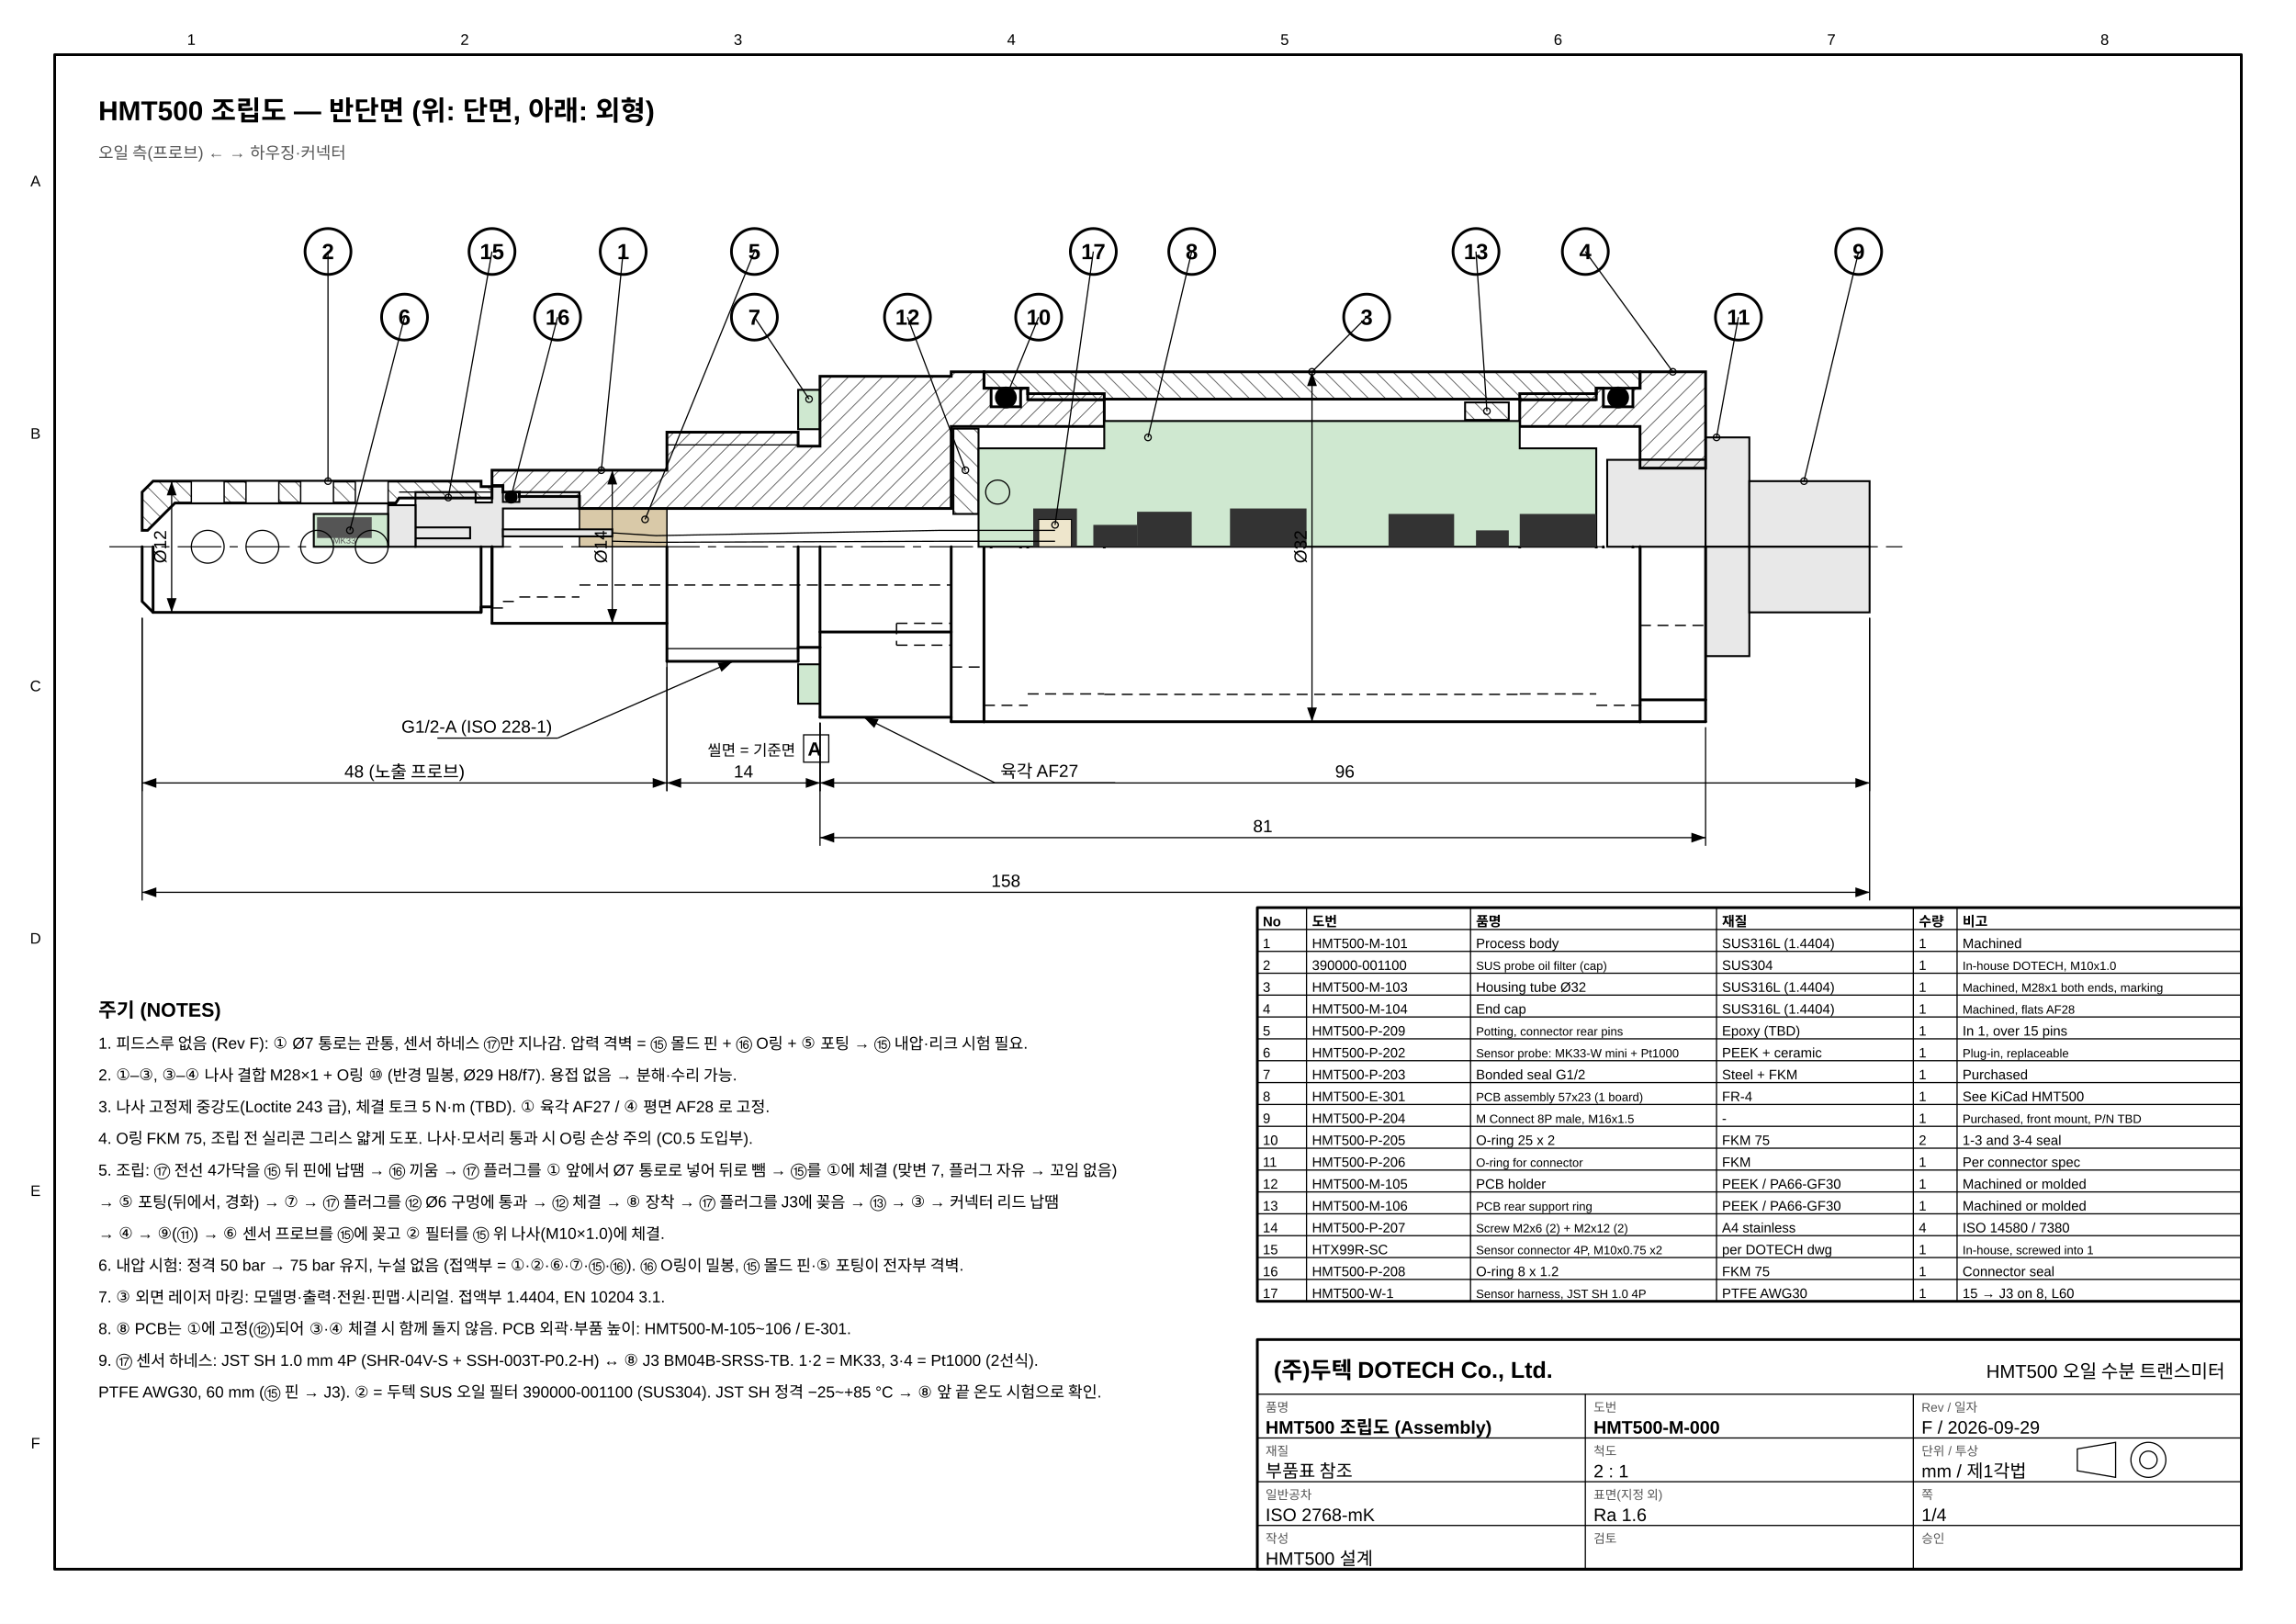
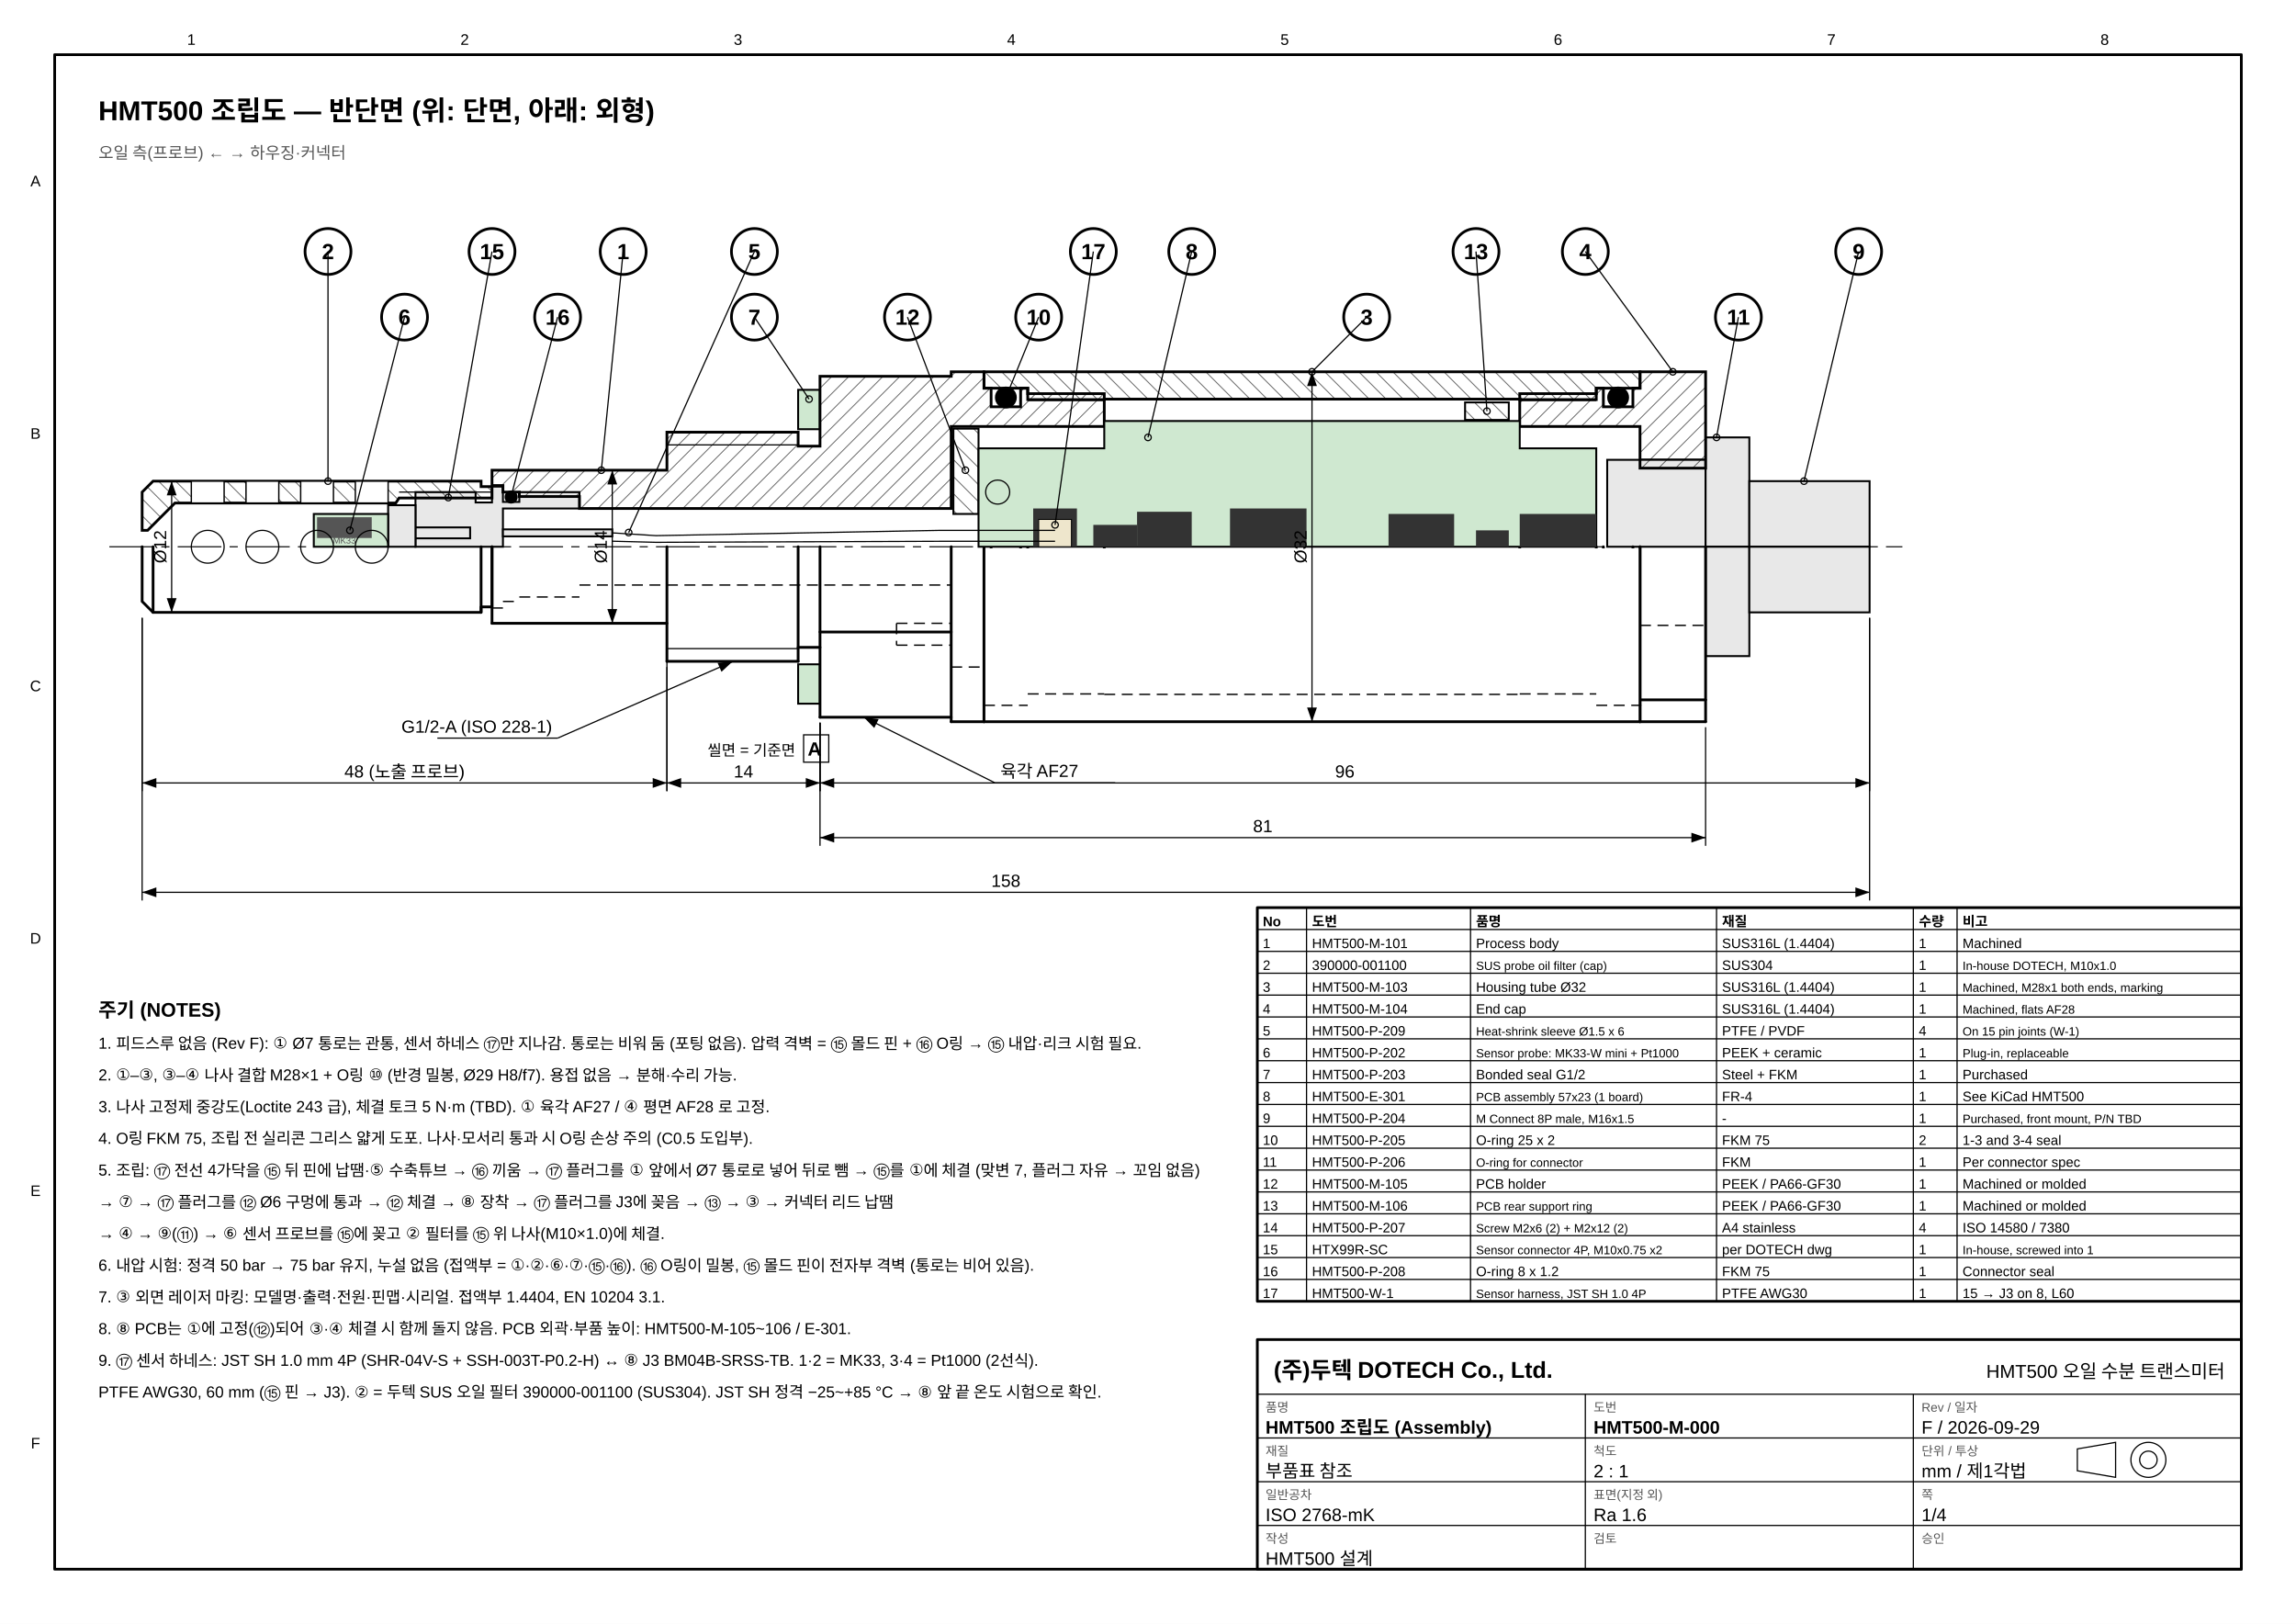
<svg xmlns="http://www.w3.org/2000/svg" width="420.0mm" height="297.0mm" viewBox="0 0 420.0 297.0">
  <rect width="420.0" height="297.0" fill="#fff" />
  <style>
 .thick{stroke:#000;stroke-width:0.5;fill:none;stroke-linecap:round;stroke-linejoin:round}
 .thin{stroke:#000;stroke-width:0.22;fill:none}
 .center{stroke:#000;stroke-width:0.2;stroke-dasharray:8 1.5 1.5 1.5;fill:none}
 .hidden{stroke:#000;stroke-width:0.25;stroke-dasharray:2 1.2;fill:none}
 .hatchfill{stroke:#000;stroke-width:0.5;fill:url(#hatch)}
 .hatchfill2{stroke:#000;stroke-width:0.5;fill:url(#hatch2)}
 .part2{stroke:#000;stroke-width:0.35;fill:url(#hatch2)}
 .buy{stroke:#000;stroke-width:0.35;fill:#e8e8e8}
 .green{stroke:#000;stroke-width:0.35;fill:#cfe8d0}
 .arrow{fill:#000;stroke:none}
 .t{font-family:'Noto Sans KR','NanumGothic','Malgun Gothic',Arial,sans-serif;fill:#000}
 .muted{fill:#555}
</style>
  <defs>
    <pattern id="hatch" width="2.2" height="2.2" patternUnits="userSpaceOnUse" patternTransform="rotate(45)">
      <line x1="0" y1="0" x2="0" y2="2.2" stroke="#000" stroke-width="0.18" />
    </pattern>
    <pattern id="hatch2" width="2.2" height="2.2" patternUnits="userSpaceOnUse" patternTransform="rotate(-45)">
      <line x1="0" y1="0" x2="0" y2="2.2" stroke="#000" stroke-width="0.18" />
    </pattern>
  </defs>
  <line x1="20.000" y1="100.000" x2="348.000" y2="100.000" class="center" />
  <rect x="146.000" y="71.300" width="4.000" height="7.200" class="green" />
  <rect x="146.000" y="121.500" width="4.000" height="7.200" class="green" />
-   <rect x="106.000" y="93.000" width="16.000" height="7.000" style="fill:#d9c9a8;stroke:#000;stroke-width:0.25" />
  <polygon points="76.000,90.000 87.000,90.000 87.000,91.900 90.000,91.900 90.000,89.000 92.000,89.000 92.000,91.800 95.000,91.800 95.000,90.000 106.000,90.000 106.000,93.000 92.000,93.000 92.000,100.000 76.000,100.000" class="buy" />
  <rect x="92.000" y="96.820" width="20.000" height="1.280" class="buy" />
  <rect x="76.000" y="96.460" width="10.000" height="2.000" class="buy" />
  <rect x="71.000" y="92.400" width="5.000" height="7.600" class="buy" />
  <rect x="57.400" y="94.000" width="13.600" height="6.000" class="green" />
  <rect x="58.000" y="94.600" width="10.000" height="3.800" fill="#555" stroke="none" />
  <text x="63.000" y="99.400" font-size="1.6" text-anchor="middle" class="t muted">MK33</text>
  <rect x="294.000" y="84.100" width="18.000" height="15.900" class="buy" />
  <rect x="312.000" y="80.000" width="8.000" height="20.000" class="buy" />
  <rect x="312.000" y="100.000" width="8.000" height="20.000" class="buy" />
  <rect x="320.000" y="88.000" width="22.000" height="12.000" class="buy" />
  <rect x="320.000" y="100.000" width="22.000" height="12.000" class="buy" />
  <polygon points="90.000,86.000 122.000,86.000 122.000,79.045 146.000,79.045 146.000,81.600 150.000,81.600 150.000,68.823 174.000,68.823 174.000,68.000 180.000,68.000 180.000,71.000 181.300,71.000 181.300,74.400 186.700,74.400 186.700,71.000 188.000,71.000 188.000,72.000 202.000,72.000 202.000,78.000 174.000,78.000 174.000,93.000 106.000,93.000 106.000,90.812 95.000,90.812 95.000,90.000 92.000,90.000 92.000,88.800 90.000,88.800" class="hatchfill" />
  <line x1="90.000" y1="114.000" x2="122.000" y2="114.000" class="thick" />
  <line x1="90.000" y1="100.000" x2="90.000" y2="114.000" class="thick" />
  <line x1="122.000" y1="120.955" x2="146.000" y2="120.955" class="thick" />
  <line x1="122.000" y1="100.000" x2="122.000" y2="120.955" class="thick" />
  <line x1="146.000" y1="118.400" x2="150.000" y2="118.400" class="thick" />
  <line x1="146.000" y1="100.000" x2="146.000" y2="120.955" class="thick" />
  <line x1="150.000" y1="131.177" x2="174.000" y2="131.177" class="thick" />
  <line x1="150.000" y1="100.000" x2="150.000" y2="131.177" class="thick" />
  <line x1="174.000" y1="132.000" x2="180.000" y2="132.000" class="thick" />
  <line x1="174.000" y1="100.000" x2="174.000" y2="132.000" class="thick" />
  <line x1="180.000" y1="129.000" x2="181.300" y2="129.000" class="thick" />
  <line x1="180.000" y1="100.000" x2="180.000" y2="132.000" class="thick" />
  <line x1="181.300" y1="125.600" x2="186.700" y2="125.600" class="thick" />
  <line x1="181.300" y1="100.000" x2="181.300" y2="129.000" class="thick" />
  <line x1="186.700" y1="129.000" x2="188.000" y2="129.000" class="thick" />
  <line x1="186.700" y1="100.000" x2="186.700" y2="129.000" class="thick" />
  <line x1="188.000" y1="128.000" x2="202.000" y2="128.000" class="thick" />
  <line x1="188.000" y1="100.000" x2="188.000" y2="129.000" class="thick" />
  <line x1="202.000" y1="100.000" x2="202.000" y2="128.000" class="thick" />
  <line x1="150.000" y1="115.588" x2="174.000" y2="115.588" class="thick" />
  <line x1="122.000" y1="118.631" x2="146.000" y2="118.631" class="thin" />
  <line x1="122.000" y1="81.369" x2="146.000" y2="81.369" class="thin" />
  <line x1="95.000" y1="90.000" x2="106.000" y2="90.000" class="thin" />
  <line x1="188.000" y1="126.757" x2="202.000" y2="126.757" class="thin" />
  <line x1="188.000" y1="73.243" x2="202.000" y2="73.243" class="thin" />
  <line x1="90.000" y1="111.200" x2="92.000" y2="111.200" class="hidden" />
  <line x1="92.000" y1="110.000" x2="95.000" y2="110.000" class="hidden" />
  <line x1="95.000" y1="109.188" x2="106.000" y2="109.188" class="hidden" />
  <line x1="106.000" y1="107.000" x2="174.000" y2="107.000" class="hidden" />
  <line x1="174.000" y1="122.000" x2="202.000" y2="122.000" class="hidden" />
  <line x1="164.000" y1="114.000" x2="174.000" y2="114.000" class="hidden" />
  <line x1="164.000" y1="118.000" x2="174.000" y2="118.000" class="hidden" />
  <line x1="164.000" y1="114.000" x2="164.000" y2="118.000" class="hidden" />
  <polygon points="26.000,97.000 26.000,90.000 28.000,88.000 88.000,88.000 88.000,89.000 90.000,89.000 90.000,91.083 73.000,91.083 72.400,92.000 32.000,92.000 27.000,97.000" class="hatchfill2" />
  <polyline points="26.000,100.000 26.000,103.000 26.000,110.000 28.000,112.000 88.000,112.000 88.000,111.000 90.000,111.000 90.000,100.000" class="thick" />
  <line x1="28.000" y1="100.000" x2="28.000" y2="112.000" class="thick" />
  <line x1="88.000" y1="100.000" x2="88.000" y2="112.000" class="thick" />
  <line x1="73.000" y1="90.000" x2="90.000" y2="90.000" class="thin" />
  <rect x="35.000" y="88.000" width="6.000" height="4.000" style="fill:#fff;stroke:#000;stroke-width:0.25" />
  <circle cx="38.000" cy="100.000" r="3.000" class="thin" fill="none" />
  <rect x="45.000" y="88.000" width="6.000" height="4.000" style="fill:#fff;stroke:#000;stroke-width:0.25" />
  <circle cx="48.000" cy="100.000" r="3.000" class="thin" fill="none" />
  <rect x="55.000" y="88.000" width="6.000" height="4.000" style="fill:#fff;stroke:#000;stroke-width:0.25" />
  <circle cx="58.000" cy="100.000" r="3.000" class="thin" fill="none" />
  <rect x="65.000" y="88.000" width="6.000" height="4.000" style="fill:#fff;stroke:#000;stroke-width:0.25" />
  <circle cx="68.000" cy="100.000" r="3.000" class="thin" fill="none" />
  <polygon points="278.000,72.000 292.000,72.000 292.000,71.000 293.300,71.000 293.300,74.400 298.700,74.400 298.700,71.000 300.000,71.000 300.000,68.000 312.000,68.000 312.000,85.624 300.000,85.624 300.000,78.000 278.000,78.000" class="hatchfill" />
  <line x1="278.000" y1="128.000" x2="292.000" y2="128.000" class="thick" />
  <line x1="278.000" y1="100.000" x2="278.000" y2="128.000" class="thick" />
  <line x1="292.000" y1="129.000" x2="293.300" y2="129.000" class="thick" />
  <line x1="292.000" y1="100.000" x2="292.000" y2="129.000" class="thick" />
  <line x1="293.300" y1="125.600" x2="298.700" y2="125.600" class="thick" />
  <line x1="293.300" y1="100.000" x2="293.300" y2="129.000" class="thick" />
  <line x1="298.700" y1="129.000" x2="300.000" y2="129.000" class="thick" />
  <line x1="298.700" y1="100.000" x2="298.700" y2="129.000" class="thick" />
  <line x1="300.000" y1="132.000" x2="312.000" y2="132.000" class="thick" />
  <line x1="300.000" y1="100.000" x2="300.000" y2="132.000" class="thick" />
  <line x1="312.000" y1="100.000" x2="312.000" y2="132.000" class="thick" />
  <line x1="278.000" y1="126.757" x2="292.000" y2="126.757" class="thin" />
  <line x1="278.000" y1="73.243" x2="292.000" y2="73.243" class="thin" />
  <line x1="300.000" y1="84.000" x2="312.000" y2="84.000" class="thin" />
  <line x1="300.000" y1="128.000" x2="312.000" y2="128.000" class="thick" />
  <line x1="278.000" y1="122.000" x2="300.000" y2="122.000" class="hidden" />
  <line x1="300.000" y1="114.376" x2="312.000" y2="114.376" class="hidden" />
  <circle cx="93.500" cy="90.900" r="1.200" style="fill:#000;stroke:none" />
  <rect x="180.000" y="100.300" width="120.000" height="32.000" fill="#fff" stroke="none" />
  <polygon points="180.000,68.000 300.000,68.000 300.000,71.000 292.000,71.000 292.000,73.083 278.000,73.083 278.000,73.000 202.000,73.000 202.000,73.083 188.000,73.083 188.000,71.000 180.000,71.000" class="hatchfill2" />
  <line x1="180.000" y1="132.000" x2="300.000" y2="132.000" class="thick" />
  <line x1="180.000" y1="100.000" x2="180.000" y2="132.000" class="thick" />
  <line x1="300.000" y1="100.000" x2="300.000" y2="132.000" class="thick" />
  <line x1="188.000" y1="72.000" x2="202.000" y2="72.000" class="thin" />
  <line x1="278.000" y1="72.000" x2="292.000" y2="72.000" class="thin" />
  <line x1="180.000" y1="129.000" x2="188.000" y2="129.000" class="hidden" />
  <line x1="188.000" y1="126.917" x2="202.000" y2="126.917" class="hidden" />
  <line x1="202.000" y1="127.000" x2="278.000" y2="127.000" class="hidden" />
  <line x1="278.000" y1="126.917" x2="292.000" y2="126.917" class="hidden" />
  <line x1="292.000" y1="129.000" x2="300.000" y2="129.000" class="hidden" />
  <circle cx="184.000" cy="72.700" r="2.000" style="fill:#000;stroke:none" />
  <circle cx="296.000" cy="72.700" r="2.000" style="fill:#000;stroke:none" />
  <polygon points="174.400,78.400 179.000,78.400 179.000,94.000 174.400,94.000" class="part2" />
  <polygon points="268.000,73.600 276.000,73.600 276.000,76.800 268.000,76.800" class="part2" />
  <polygon points="179.000,100.000 179.000,82.000 202.000,82.000 202.000,77.000 278.000,77.000 278.000,82.000 292.000,82.000 292.000,100.000" class="green" />
  <rect x="189.000" y="93.000" width="8.000" height="7.000" fill="#333" stroke="none" />
  <rect x="200.000" y="96.000" width="8.000" height="4.000" fill="#333" stroke="none" />
  <rect x="208.000" y="93.600" width="10.000" height="6.400" fill="#333" stroke="none" />
  <rect x="225.000" y="93.000" width="14.000" height="7.000" fill="#333" stroke="none" />
  <rect x="254.000" y="94.000" width="12.000" height="6.000" fill="#333" stroke="none" />
  <rect x="270.000" y="97.000" width="6.000" height="3.000" fill="#333" stroke="none" />
  <rect x="278.000" y="94.000" width="14.000" height="6.000" fill="#333" stroke="none" />
  <circle cx="182.500" cy="90.000" r="2.200" class="thin" fill="#fff" />
  <rect x="190.000" y="95.000" width="6.000" height="5.000" style="fill:#eee6cc;stroke:#000;stroke-width:0.18" />
  <polyline points="112.000,97.460 120.000,97.968 172.000,97.000 193.000,97.000" class="thin" />
  <polyline points="112.000,98.984 120.000,99.187 172.000,99.000 193.000,99.000" class="thin" />
  <line x1="60.000" y1="88.000" x2="60.000" y2="46.000" class="thin" />
  <circle cx="60.000" cy="88.000" r="0.600" class="thin" fill="#000" />
  <circle cx="60.000" cy="46.000" r="4.200" class="thick" fill="#fff" />
  <text x="60.000" y="47.400" font-size="4.0" text-anchor="middle" font-weight="700" class="t ">2</text>
  <line x1="64.000" y1="97.000" x2="74.000" y2="58.000" class="thin" />
  <circle cx="64.000" cy="97.000" r="0.600" class="thin" fill="#000" />
  <circle cx="74.000" cy="58.000" r="4.200" class="thick" fill="#fff" />
  <text x="74.000" y="59.400" font-size="4.0" text-anchor="middle" font-weight="700" class="t ">6</text>
  <line x1="82.000" y1="91.000" x2="90.000" y2="46.000" class="thin" />
  <circle cx="82.000" cy="91.000" r="0.600" class="thin" fill="#000" />
  <circle cx="90.000" cy="46.000" r="4.200" class="thick" fill="#fff" />
  <text x="90.000" y="47.400" font-size="4.0" text-anchor="middle" font-weight="700" class="t ">15</text>
  <line x1="93.500" y1="90.800" x2="102.000" y2="58.000" class="thin" />
  <circle cx="93.500" cy="90.800" r="0.600" class="thin" fill="#000" />
  <circle cx="102.000" cy="58.000" r="4.200" class="thick" fill="#fff" />
  <text x="102.000" y="59.400" font-size="4.0" text-anchor="middle" font-weight="700" class="t ">16</text>
  <line x1="110.000" y1="86.000" x2="114.000" y2="46.000" class="thin" />
  <circle cx="110.000" cy="86.000" r="0.600" class="thin" fill="#000" />
  <circle cx="114.000" cy="46.000" r="4.200" class="thick" fill="#fff" />
  <text x="114.000" y="47.400" font-size="4.0" text-anchor="middle" font-weight="700" class="t ">1</text>
  <line x1="148.000" y1="73.000" x2="138.000" y2="58.000" class="thin" />
  <circle cx="148.000" cy="73.000" r="0.600" class="thin" fill="#000" />
  <circle cx="138.000" cy="58.000" r="4.200" class="thick" fill="#fff" />
  <text x="138.000" y="59.400" font-size="4.0" text-anchor="middle" font-weight="700" class="t ">7</text>
-   <line x1="118.000" y1="95.000" x2="138.000" y2="46.000" class="thin" />
-   <circle cx="118.000" cy="95.000" r="0.600" class="thin" fill="#000" />
+   <line x1="115.000" y1="97.400" x2="138.000" y2="46.000" class="thin" />
+   <circle cx="115.000" cy="97.400" r="0.600" class="thin" fill="#000" />
  <circle cx="138.000" cy="46.000" r="4.200" class="thick" fill="#fff" />
  <text x="138.000" y="47.400" font-size="4.0" text-anchor="middle" font-weight="700" class="t ">5</text>
  <line x1="184.000" y1="72.700" x2="190.000" y2="58.000" class="thin" />
  <circle cx="184.000" cy="72.700" r="0.600" class="thin" fill="#000" />
  <circle cx="190.000" cy="58.000" r="4.200" class="thick" fill="#fff" />
  <text x="190.000" y="59.400" font-size="4.0" text-anchor="middle" font-weight="700" class="t ">10</text>
  <line x1="176.600" y1="86.000" x2="166.000" y2="58.000" class="thin" />
  <circle cx="176.600" cy="86.000" r="0.600" class="thin" fill="#000" />
  <circle cx="166.000" cy="58.000" r="4.200" class="thick" fill="#fff" />
  <text x="166.000" y="59.400" font-size="4.0" text-anchor="middle" font-weight="700" class="t ">12</text>
  <line x1="193.000" y1="96.000" x2="200.000" y2="46.000" class="thin" />
  <circle cx="193.000" cy="96.000" r="0.600" class="thin" fill="#000" />
  <circle cx="200.000" cy="46.000" r="4.200" class="thick" fill="#fff" />
  <text x="200.000" y="47.400" font-size="4.0" text-anchor="middle" font-weight="700" class="t ">17</text>
  <line x1="210.000" y1="80.000" x2="218.000" y2="46.000" class="thin" />
  <circle cx="210.000" cy="80.000" r="0.600" class="thin" fill="#000" />
  <circle cx="218.000" cy="46.000" r="4.200" class="thick" fill="#fff" />
  <text x="218.000" y="47.400" font-size="4.0" text-anchor="middle" font-weight="700" class="t ">8</text>
  <line x1="240.000" y1="68.000" x2="250.000" y2="58.000" class="thin" />
  <circle cx="240.000" cy="68.000" r="0.600" class="thin" fill="#000" />
  <circle cx="250.000" cy="58.000" r="4.200" class="thick" fill="#fff" />
  <text x="250.000" y="59.400" font-size="4.0" text-anchor="middle" font-weight="700" class="t ">3</text>
  <line x1="272.000" y1="75.200" x2="270.000" y2="46.000" class="thin" />
  <circle cx="272.000" cy="75.200" r="0.600" class="thin" fill="#000" />
  <circle cx="270.000" cy="46.000" r="4.200" class="thick" fill="#fff" />
  <text x="270.000" y="47.400" font-size="4.0" text-anchor="middle" font-weight="700" class="t ">13</text>
  <line x1="306.000" y1="68.000" x2="290.000" y2="46.000" class="thin" />
  <circle cx="306.000" cy="68.000" r="0.600" class="thin" fill="#000" />
  <circle cx="290.000" cy="46.000" r="4.200" class="thick" fill="#fff" />
  <text x="290.000" y="47.400" font-size="4.0" text-anchor="middle" font-weight="700" class="t ">4</text>
  <line x1="314.000" y1="80.000" x2="318.000" y2="58.000" class="thin" />
  <circle cx="314.000" cy="80.000" r="0.600" class="thin" fill="#000" />
  <circle cx="318.000" cy="58.000" r="4.200" class="thick" fill="#fff" />
  <text x="318.000" y="59.400" font-size="4.0" text-anchor="middle" font-weight="700" class="t ">11</text>
  <line x1="330.000" y1="88.000" x2="340.000" y2="46.000" class="thin" />
  <circle cx="330.000" cy="88.000" r="0.600" class="thin" fill="#000" />
  <circle cx="340.000" cy="46.000" r="4.200" class="thick" fill="#fff" />
  <text x="340.000" y="47.400" font-size="4.0" text-anchor="middle" font-weight="700" class="t ">9</text>
  <line x1="26.000" y1="113.000" x2="26.000" y2="164.700" class="thin" />
  <line x1="342.000" y1="113.000" x2="342.000" y2="164.700" class="thin" />
  <line x1="26.000" y1="163.200" x2="342.000" y2="163.200" class="thin" />
  <polygon points="26.000,163.200 28.600,162.300 28.600,164.100" class="arrow" />
  <polygon points="342.000,163.200 339.400,164.100 339.400,162.300" class="arrow" />
  <text x="184.000" y="162.200" font-size="3.2" text-anchor="middle" class="t ">158</text>
  <line x1="26.000" y1="113.000" x2="26.000" y2="144.700" class="thin" />
  <line x1="122.000" y1="115.000" x2="122.000" y2="144.700" class="thin" />
  <line x1="26.000" y1="143.200" x2="122.000" y2="143.200" class="thin" />
  <polygon points="26.000,143.200 28.600,142.300 28.600,144.100" class="arrow" />
  <polygon points="122.000,143.200 119.400,144.100 119.400,142.300" class="arrow" />
  <text x="74.000" y="142.200" font-size="3.2" text-anchor="middle" class="t ">48  (노출 프로브)</text>
  <line x1="122.000" y1="122.000" x2="122.000" y2="144.700" class="thin" />
  <line x1="150.000" y1="132.177" x2="150.000" y2="144.700" class="thin" />
  <line x1="122.000" y1="143.200" x2="150.000" y2="143.200" class="thin" />
  <polygon points="122.000,143.200 124.600,142.300 124.600,144.100" class="arrow" />
  <polygon points="150.000,143.200 147.400,144.100 147.400,142.300" class="arrow" />
  <text x="136.000" y="142.200" font-size="3.2" text-anchor="middle" class="t ">14</text>
  <line x1="150.000" y1="132.177" x2="150.000" y2="154.700" class="thin" />
  <line x1="312.000" y1="133.000" x2="312.000" y2="154.700" class="thin" />
  <line x1="150.000" y1="153.200" x2="312.000" y2="153.200" class="thin" />
  <polygon points="150.000,153.200 152.600,152.300 152.600,154.100" class="arrow" />
  <polygon points="312.000,153.200 309.400,154.100 309.400,152.300" class="arrow" />
  <text x="231.000" y="152.200" font-size="3.2" text-anchor="middle" class="t ">81</text>
  <line x1="150.000" y1="132.177" x2="150.000" y2="144.700" class="thin" />
  <line x1="342.000" y1="113.000" x2="342.000" y2="144.700" class="thin" />
  <line x1="150.000" y1="143.200" x2="342.000" y2="143.200" class="thin" />
  <polygon points="150.000,143.200 152.600,142.300 152.600,144.100" class="arrow" />
  <polygon points="342.000,143.200 339.400,144.100 339.400,142.300" class="arrow" />
  <text x="246.000" y="142.200" font-size="3.2" text-anchor="middle" class="t ">96</text>
  <line x1="239.000" y1="68.000" x2="238.500" y2="68.000" class="thin" />
  <line x1="239.000" y1="132.000" x2="238.500" y2="132.000" class="thin" />
  <line x1="240.000" y1="68.000" x2="240.000" y2="132.000" class="thin" />
  <polygon points="240.000,68.000 240.900,70.600 239.100,70.600" class="arrow" />
  <polygon points="240.000,132.000 239.100,129.400 240.900,129.400" class="arrow" />
  <text x="239.000" y="100.000" font-size="3.2" text-anchor="middle" transform="rotate(-90 239.000 100.000)" class="t ">Ø32</text>
  <line x1="111.000" y1="86.000" x2="110.500" y2="86.000" class="thin" />
  <line x1="111.000" y1="114.000" x2="110.500" y2="114.000" class="thin" />
  <line x1="112.000" y1="86.000" x2="112.000" y2="114.000" class="thin" />
  <polygon points="112.000,86.000 112.900,88.600 111.100,88.600" class="arrow" />
  <polygon points="112.000,114.000 111.100,111.400 112.900,111.400" class="arrow" />
  <text x="111.000" y="100.000" font-size="3.2" text-anchor="middle" transform="rotate(-90 111.000 100.000)" class="t ">Ø14</text>
  <line x1="30.400" y1="88.000" x2="29.900" y2="88.000" class="thin" />
  <line x1="30.400" y1="112.000" x2="29.900" y2="112.000" class="thin" />
  <line x1="31.400" y1="88.000" x2="31.400" y2="112.000" class="thin" />
  <polygon points="31.400,88.000 32.300,90.600 30.500,90.600" class="arrow" />
  <polygon points="31.400,112.000 30.500,109.400 32.300,109.400" class="arrow" />
  <text x="30.400" y="100.000" font-size="3.2" text-anchor="middle" transform="rotate(-90 30.400 100.000)" class="t ">Ø12</text>
  <line x1="134.000" y1="121.000" x2="102.000" y2="135.000" class="thin" />
  <polygon points="134.000,121.000 131.979,122.867 131.257,121.218" class="arrow" />
  <line x1="102.000" y1="135.000" x2="80.000" y2="135.000" class="thin" />
  <text x="101.000" y="134.000" font-size="3.2" text-anchor="end" class="t ">G1/2-A (ISO 228-1)</text>
  <line x1="158.000" y1="131.177" x2="182.000" y2="143.177" class="thin" />
  <polygon points="158.000,131.177 160.728,131.535 159.923,133.145" class="arrow" />
  <line x1="182.000" y1="143.177" x2="204.000" y2="143.177" class="thin" />
  <text x="183.000" y="142.177" font-size="3.2" text-anchor="start" class="t ">육각 AF27</text>
  <text x="149.000" y="138.200" font-size="3.5" text-anchor="middle" font-weight="700" class="t ">A</text>
  <rect x="147.00" y="134.40" width="4.6" height="5" class="thin" fill="none" />
  <text x="145.500" y="138.200" font-size="2.8" text-anchor="end" class="t ">씰면 = 기준면</text>
  <rect x="230.0" y="166" width="180" height="72.0" class="thick" fill="#fff" />
  <text x="231.000" y="169.400" font-size="2.5" text-anchor="start" font-weight="700" class="t ">No</text>
  <text x="240.000" y="169.400" font-size="2.5" text-anchor="start" font-weight="700" class="t ">도번</text>
  <line x1="239.000" y1="166.000" x2="239.000" y2="238.000" class="thin" />
  <text x="270.000" y="169.400" font-size="2.5" text-anchor="start" font-weight="700" class="t ">품명</text>
  <line x1="269.000" y1="166.000" x2="269.000" y2="238.000" class="thin" />
  <text x="315.000" y="169.400" font-size="2.5" text-anchor="start" font-weight="700" class="t ">재질</text>
  <line x1="314.000" y1="166.000" x2="314.000" y2="238.000" class="thin" />
  <text x="351.000" y="169.400" font-size="2.5" text-anchor="start" font-weight="700" class="t ">수량</text>
  <line x1="350.000" y1="166.000" x2="350.000" y2="238.000" class="thin" />
  <text x="359.000" y="169.400" font-size="2.5" text-anchor="start" font-weight="700" class="t ">비고</text>
  <line x1="358.000" y1="166.000" x2="358.000" y2="238.000" class="thin" />
  <line x1="230.000" y1="170.000" x2="410.000" y2="170.000" class="thin" />
  <text x="231.000" y="173.400" font-size="2.5" text-anchor="start" class="t ">1</text>
  <text x="240.000" y="173.400" font-size="2.5" text-anchor="start" class="t ">HMT500-M-101</text>
  <text x="270.000" y="173.400" font-size="2.5" text-anchor="start" class="t ">Process body</text>
  <text x="315.000" y="173.400" font-size="2.5" text-anchor="start" class="t ">SUS316L (1.4404)</text>
  <text x="351.000" y="173.400" font-size="2.5" text-anchor="start" class="t ">1</text>
  <text x="359.000" y="173.400" font-size="2.5" text-anchor="start" class="t ">Machined</text>
  <line x1="230.000" y1="174.000" x2="410.000" y2="174.000" class="thin" />
  <text x="231.000" y="177.400" font-size="2.5" text-anchor="start" class="t ">2</text>
  <text x="240.000" y="177.400" font-size="2.5" text-anchor="start" class="t ">390000-001100</text>
  <text x="270.000" y="177.400" font-size="2.2" text-anchor="start" class="t ">SUS probe oil filter (cap)</text>
  <text x="315.000" y="177.400" font-size="2.5" text-anchor="start" class="t ">SUS304</text>
  <text x="351.000" y="177.400" font-size="2.5" text-anchor="start" class="t ">1</text>
  <text x="359.000" y="177.400" font-size="2.2" text-anchor="start" class="t ">In-house DOTECH, M10x1.0</text>
  <line x1="230.000" y1="178.000" x2="410.000" y2="178.000" class="thin" />
  <text x="231.000" y="181.400" font-size="2.5" text-anchor="start" class="t ">3</text>
  <text x="240.000" y="181.400" font-size="2.5" text-anchor="start" class="t ">HMT500-M-103</text>
  <text x="270.000" y="181.400" font-size="2.5" text-anchor="start" class="t ">Housing tube Ø32</text>
  <text x="315.000" y="181.400" font-size="2.5" text-anchor="start" class="t ">SUS316L (1.4404)</text>
  <text x="351.000" y="181.400" font-size="2.5" text-anchor="start" class="t ">1</text>
  <text x="359.000" y="181.400" font-size="2.2" text-anchor="start" class="t ">Machined, M28x1 both ends, marking</text>
  <line x1="230.000" y1="182.000" x2="410.000" y2="182.000" class="thin" />
  <text x="231.000" y="185.400" font-size="2.5" text-anchor="start" class="t ">4</text>
  <text x="240.000" y="185.400" font-size="2.5" text-anchor="start" class="t ">HMT500-M-104</text>
  <text x="270.000" y="185.400" font-size="2.5" text-anchor="start" class="t ">End cap</text>
  <text x="315.000" y="185.400" font-size="2.5" text-anchor="start" class="t ">SUS316L (1.4404)</text>
  <text x="351.000" y="185.400" font-size="2.5" text-anchor="start" class="t ">1</text>
  <text x="359.000" y="185.400" font-size="2.2" text-anchor="start" class="t ">Machined, flats AF28</text>
  <line x1="230.000" y1="186.000" x2="410.000" y2="186.000" class="thin" />
  <text x="231.000" y="189.400" font-size="2.5" text-anchor="start" class="t ">5</text>
  <text x="240.000" y="189.400" font-size="2.5" text-anchor="start" class="t ">HMT500-P-209</text>
-   <text x="270.000" y="189.400" font-size="2.2" text-anchor="start" class="t ">Potting, connector rear pins</text>
-   <text x="315.000" y="189.400" font-size="2.5" text-anchor="start" class="t ">Epoxy (TBD)</text>
-   <text x="351.000" y="189.400" font-size="2.5" text-anchor="start" class="t ">1</text>
-   <text x="359.000" y="189.400" font-size="2.5" text-anchor="start" class="t ">In 1, over 15 pins</text>
+   <text x="270.000" y="189.400" font-size="2.2" text-anchor="start" class="t ">Heat-shrink sleeve Ø1.5 x 6</text>
+   <text x="315.000" y="189.400" font-size="2.5" text-anchor="start" class="t ">PTFE / PVDF</text>
+   <text x="351.000" y="189.400" font-size="2.5" text-anchor="start" class="t ">4</text>
+   <text x="359.000" y="189.400" font-size="2.2" text-anchor="start" class="t ">On 15 pin joints (W-1)</text>
  <line x1="230.000" y1="190.000" x2="410.000" y2="190.000" class="thin" />
  <text x="231.000" y="193.400" font-size="2.5" text-anchor="start" class="t ">6</text>
  <text x="240.000" y="193.400" font-size="2.5" text-anchor="start" class="t ">HMT500-P-202</text>
  <text x="270.000" y="193.400" font-size="2.2" text-anchor="start" class="t ">Sensor probe: MK33-W mini + Pt1000</text>
  <text x="315.000" y="193.400" font-size="2.5" text-anchor="start" class="t ">PEEK + ceramic</text>
  <text x="351.000" y="193.400" font-size="2.5" text-anchor="start" class="t ">1</text>
  <text x="359.000" y="193.400" font-size="2.2" text-anchor="start" class="t ">Plug-in, replaceable</text>
  <line x1="230.000" y1="194.000" x2="410.000" y2="194.000" class="thin" />
  <text x="231.000" y="197.400" font-size="2.5" text-anchor="start" class="t ">7</text>
  <text x="240.000" y="197.400" font-size="2.5" text-anchor="start" class="t ">HMT500-P-203</text>
  <text x="270.000" y="197.400" font-size="2.5" text-anchor="start" class="t ">Bonded seal G1/2</text>
  <text x="315.000" y="197.400" font-size="2.5" text-anchor="start" class="t ">Steel + FKM</text>
  <text x="351.000" y="197.400" font-size="2.5" text-anchor="start" class="t ">1</text>
  <text x="359.000" y="197.400" font-size="2.5" text-anchor="start" class="t ">Purchased</text>
  <line x1="230.000" y1="198.000" x2="410.000" y2="198.000" class="thin" />
  <text x="231.000" y="201.400" font-size="2.5" text-anchor="start" class="t ">8</text>
  <text x="240.000" y="201.400" font-size="2.5" text-anchor="start" class="t ">HMT500-E-301</text>
  <text x="270.000" y="201.400" font-size="2.2" text-anchor="start" class="t ">PCB assembly 57x23 (1 board)</text>
  <text x="315.000" y="201.400" font-size="2.5" text-anchor="start" class="t ">FR-4</text>
  <text x="351.000" y="201.400" font-size="2.5" text-anchor="start" class="t ">1</text>
  <text x="359.000" y="201.400" font-size="2.5" text-anchor="start" class="t ">See KiCad HMT500</text>
  <line x1="230.000" y1="202.000" x2="410.000" y2="202.000" class="thin" />
  <text x="231.000" y="205.400" font-size="2.5" text-anchor="start" class="t ">9</text>
  <text x="240.000" y="205.400" font-size="2.5" text-anchor="start" class="t ">HMT500-P-204</text>
  <text x="270.000" y="205.400" font-size="2.2" text-anchor="start" class="t ">M Connect 8P male, M16x1.5</text>
  <text x="315.000" y="205.400" font-size="2.5" text-anchor="start" class="t ">-</text>
  <text x="351.000" y="205.400" font-size="2.5" text-anchor="start" class="t ">1</text>
  <text x="359.000" y="205.400" font-size="2.2" text-anchor="start" class="t ">Purchased, front mount, P/N TBD</text>
  <line x1="230.000" y1="206.000" x2="410.000" y2="206.000" class="thin" />
  <text x="231.000" y="209.400" font-size="2.5" text-anchor="start" class="t ">10</text>
  <text x="240.000" y="209.400" font-size="2.5" text-anchor="start" class="t ">HMT500-P-205</text>
  <text x="270.000" y="209.400" font-size="2.5" text-anchor="start" class="t ">O-ring 25 x 2</text>
  <text x="315.000" y="209.400" font-size="2.5" text-anchor="start" class="t ">FKM 75</text>
  <text x="351.000" y="209.400" font-size="2.5" text-anchor="start" class="t ">2</text>
  <text x="359.000" y="209.400" font-size="2.5" text-anchor="start" class="t ">1-3 and 3-4 seal</text>
  <line x1="230.000" y1="210.000" x2="410.000" y2="210.000" class="thin" />
  <text x="231.000" y="213.400" font-size="2.5" text-anchor="start" class="t ">11</text>
  <text x="240.000" y="213.400" font-size="2.5" text-anchor="start" class="t ">HMT500-P-206</text>
  <text x="270.000" y="213.400" font-size="2.2" text-anchor="start" class="t ">O-ring for connector</text>
  <text x="315.000" y="213.400" font-size="2.5" text-anchor="start" class="t ">FKM</text>
  <text x="351.000" y="213.400" font-size="2.5" text-anchor="start" class="t ">1</text>
  <text x="359.000" y="213.400" font-size="2.5" text-anchor="start" class="t ">Per connector spec</text>
  <line x1="230.000" y1="214.000" x2="410.000" y2="214.000" class="thin" />
  <text x="231.000" y="217.400" font-size="2.5" text-anchor="start" class="t ">12</text>
  <text x="240.000" y="217.400" font-size="2.5" text-anchor="start" class="t ">HMT500-M-105</text>
  <text x="270.000" y="217.400" font-size="2.5" text-anchor="start" class="t ">PCB holder</text>
  <text x="315.000" y="217.400" font-size="2.5" text-anchor="start" class="t ">PEEK / PA66-GF30</text>
  <text x="351.000" y="217.400" font-size="2.5" text-anchor="start" class="t ">1</text>
  <text x="359.000" y="217.400" font-size="2.5" text-anchor="start" class="t ">Machined or molded</text>
  <line x1="230.000" y1="218.000" x2="410.000" y2="218.000" class="thin" />
  <text x="231.000" y="221.400" font-size="2.5" text-anchor="start" class="t ">13</text>
  <text x="240.000" y="221.400" font-size="2.5" text-anchor="start" class="t ">HMT500-M-106</text>
  <text x="270.000" y="221.400" font-size="2.2" text-anchor="start" class="t ">PCB rear support ring</text>
  <text x="315.000" y="221.400" font-size="2.5" text-anchor="start" class="t ">PEEK / PA66-GF30</text>
  <text x="351.000" y="221.400" font-size="2.5" text-anchor="start" class="t ">1</text>
  <text x="359.000" y="221.400" font-size="2.5" text-anchor="start" class="t ">Machined or molded</text>
  <line x1="230.000" y1="222.000" x2="410.000" y2="222.000" class="thin" />
  <text x="231.000" y="225.400" font-size="2.5" text-anchor="start" class="t ">14</text>
  <text x="240.000" y="225.400" font-size="2.5" text-anchor="start" class="t ">HMT500-P-207</text>
  <text x="270.000" y="225.400" font-size="2.2" text-anchor="start" class="t ">Screw M2x6 (2) + M2x12 (2)</text>
  <text x="315.000" y="225.400" font-size="2.5" text-anchor="start" class="t ">A4 stainless</text>
  <text x="351.000" y="225.400" font-size="2.5" text-anchor="start" class="t ">4</text>
  <text x="359.000" y="225.400" font-size="2.5" text-anchor="start" class="t ">ISO 14580 / 7380</text>
  <line x1="230.000" y1="226.000" x2="410.000" y2="226.000" class="thin" />
  <text x="231.000" y="229.400" font-size="2.5" text-anchor="start" class="t ">15</text>
  <text x="240.000" y="229.400" font-size="2.5" text-anchor="start" class="t ">HTX99R-SC</text>
  <text x="270.000" y="229.400" font-size="2.2" text-anchor="start" class="t ">Sensor connector 4P, M10x0.75 x2</text>
  <text x="315.000" y="229.400" font-size="2.5" text-anchor="start" class="t ">per DOTECH dwg</text>
  <text x="351.000" y="229.400" font-size="2.5" text-anchor="start" class="t ">1</text>
  <text x="359.000" y="229.400" font-size="2.2" text-anchor="start" class="t ">In-house, screwed into 1</text>
  <line x1="230.000" y1="230.000" x2="410.000" y2="230.000" class="thin" />
  <text x="231.000" y="233.400" font-size="2.5" text-anchor="start" class="t ">16</text>
  <text x="240.000" y="233.400" font-size="2.5" text-anchor="start" class="t ">HMT500-P-208</text>
  <text x="270.000" y="233.400" font-size="2.5" text-anchor="start" class="t ">O-ring 8 x 1.2</text>
  <text x="315.000" y="233.400" font-size="2.5" text-anchor="start" class="t ">FKM 75</text>
  <text x="351.000" y="233.400" font-size="2.5" text-anchor="start" class="t ">1</text>
  <text x="359.000" y="233.400" font-size="2.5" text-anchor="start" class="t ">Connector seal</text>
  <line x1="230.000" y1="234.000" x2="410.000" y2="234.000" class="thin" />
  <text x="231.000" y="237.400" font-size="2.5" text-anchor="start" class="t ">17</text>
  <text x="240.000" y="237.400" font-size="2.5" text-anchor="start" class="t ">HMT500-W-1</text>
  <text x="270.000" y="237.400" font-size="2.2" text-anchor="start" class="t ">Sensor harness, JST SH 1.0 4P</text>
  <text x="315.000" y="237.400" font-size="2.5" text-anchor="start" class="t ">PTFE AWG30</text>
  <text x="351.000" y="237.400" font-size="2.5" text-anchor="start" class="t ">1</text>
  <text x="359.000" y="237.400" font-size="2.5" text-anchor="start" class="t ">15 → J3 on 8, L60</text>
  <text x="18.000" y="186.000" font-size="3.6" text-anchor="start" font-weight="700" class="t ">주기 (NOTES)</text>
-   <text x="18.000" y="191.800" font-size="2.9" text-anchor="start" class="t ">1. 피드스루 없음 (Rev F): ① Ø7 통로는 관통, 센서 하네스 ⑰만 지나감. 압력 격벽 = ⑮ 몰드 핀 + ⑯ O링 + ⑤ 포팅 → ⑮ 내압·리크 시험 필요.</text>
+   <text x="18.000" y="191.800" font-size="2.9" text-anchor="start" class="t ">1. 피드스루 없음 (Rev F): ① Ø7 통로는 관통, 센서 하네스 ⑰만 지나감. 통로는 비워 둠 (포팅 없음). 압력 격벽 = ⑮ 몰드 핀 + ⑯ O링 → ⑮ 내압·리크 시험 필요.</text>
  <text x="18.000" y="197.600" font-size="2.9" text-anchor="start" class="t ">2. ①–③, ③–④ 나사 결합 M28×1 + O링 ⑩ (반경 밀봉, Ø29 H8/f7). 용접 없음 → 분해·수리 가능.</text>
  <text x="18.000" y="203.400" font-size="2.9" text-anchor="start" class="t ">3. 나사 고정제 중강도(Loctite 243 급), 체결 토크 5 N·m (TBD). ① 육각 AF27 / ④ 평면 AF28 로 고정.</text>
  <text x="18.000" y="209.200" font-size="2.9" text-anchor="start" class="t ">4. O링 FKM 75, 조립 전 실리콘 그리스 얇게 도포. 나사·모서리 통과 시 O링 손상 주의 (C0.5 도입부).</text>
-   <text x="18.000" y="215.000" font-size="2.9" text-anchor="start" class="t ">5. 조립: ⑰ 전선 4가닥을 ⑮ 뒤 핀에 납땜 → ⑯ 끼움 → ⑰ 플러그를 ① 앞에서 Ø7 통로로 넣어 뒤로 뺌 → ⑮를 ①에 체결 (맞변 7, 플러그 자유 → 꼬임 없음)</text>
-   <text x="18.000" y="220.800" font-size="2.9" text-anchor="start" class="t ">    → ⑤ 포팅(뒤에서, 경화) → ⑦ → ⑰ 플러그를 ⑫ Ø6 구멍에 통과 → ⑫ 체결 → ⑧ 장착 → ⑰ 플러그를 J3에 꽂음 → ⑬ → ③ → 커넥터 리드 납땜</text>
+   <text x="18.000" y="215.000" font-size="2.9" text-anchor="start" class="t ">5. 조립: ⑰ 전선 4가닥을 ⑮ 뒤 핀에 납땜·⑤ 수축튜브 → ⑯ 끼움 → ⑰ 플러그를 ① 앞에서 Ø7 통로로 넣어 뒤로 뺌 → ⑮를 ①에 체결 (맞변 7, 플러그 자유 → 꼬임 없음)</text>
+   <text x="18.000" y="220.800" font-size="2.9" text-anchor="start" class="t ">    → ⑦ → ⑰ 플러그를 ⑫ Ø6 구멍에 통과 → ⑫ 체결 → ⑧ 장착 → ⑰ 플러그를 J3에 꽂음 → ⑬ → ③ → 커넥터 리드 납땜</text>
  <text x="18.000" y="226.600" font-size="2.9" text-anchor="start" class="t ">    → ④ → ⑨(⑪) → ⑥ 센서 프로브를 ⑮에 꽂고 ② 필터를 ⑮ 위 나사(M10×1.0)에 체결.</text>
-   <text x="18.000" y="232.400" font-size="2.9" text-anchor="start" class="t ">6. 내압 시험: 정격 50 bar → 75 bar 유지, 누설 없음 (접액부 = ①·②·⑥·⑦·⑮·⑯). ⑯ O링이 밀봉, ⑮ 몰드 핀·⑤ 포팅이 전자부 격벽.</text>
+   <text x="18.000" y="232.400" font-size="2.9" text-anchor="start" class="t ">6. 내압 시험: 정격 50 bar → 75 bar 유지, 누설 없음 (접액부 = ①·②·⑥·⑦·⑮·⑯). ⑯ O링이 밀봉, ⑮ 몰드 핀이 전자부 격벽 (통로는 비어 있음).</text>
  <text x="18.000" y="238.200" font-size="2.9" text-anchor="start" class="t ">7. ③ 외면 레이저 마킹: 모델명·출력·전원·핀맵·시리얼. 접액부 1.4404, EN 10204 3.1.</text>
  <text x="18.000" y="244.000" font-size="2.9" text-anchor="start" class="t ">8. ⑧ PCB는 ①에 고정(⑫)되어 ③·④ 체결 시 함께 돌지 않음. PCB 외곽·부품 높이: HMT500-M-105~106 / E-301.</text>
  <text x="18.000" y="249.800" font-size="2.9" text-anchor="start" class="t ">9. ⑰ 센서 하네스: JST SH 1.0 mm 4P (SHR-04V-S + SSH-003T-P0.2-H) ↔ ⑧ J3 BM04B-SRSS-TB. 1·2 = MK33, 3·4 = Pt1000 (2선식).</text>
  <text x="18.000" y="255.600" font-size="2.9" text-anchor="start" class="t ">    PTFE AWG30, 60 mm (⑮ 핀 → J3). ② = 두텍 SUS 오일 필터 390000-001100 (SUS304). JST SH 정격 −25~+85 °C → ⑧ 앞 끝 온도 시험으로 확인.</text>
  <text x="18.000" y="22.000" font-size="5" text-anchor="start" font-weight="700" class="t ">HMT500 조립도  —  반단면 (위: 단면, 아래: 외형)</text>
  <text x="18.000" y="29.000" font-size="3.0" text-anchor="start" class="t muted">오일 측(프로브)  ←                                                                                 →  하우징·커넥터</text>
  <rect x="10" y="10" width="400.0" height="277.0" class="thick" fill="none" />
  <text x="35.000" y="8.200" font-size="2.8" text-anchor="middle" class="t ">1</text>
  <text x="85.000" y="8.200" font-size="2.8" text-anchor="middle" class="t ">2</text>
  <text x="135.000" y="8.200" font-size="2.8" text-anchor="middle" class="t ">3</text>
  <text x="185.000" y="8.200" font-size="2.8" text-anchor="middle" class="t ">4</text>
  <text x="235.000" y="8.200" font-size="2.8" text-anchor="middle" class="t ">5</text>
  <text x="285.000" y="8.200" font-size="2.8" text-anchor="middle" class="t ">6</text>
  <text x="335.000" y="8.200" font-size="2.8" text-anchor="middle" class="t ">7</text>
  <text x="385.000" y="8.200" font-size="2.8" text-anchor="middle" class="t ">8</text>
  <text x="6.500" y="34.083" font-size="2.8" text-anchor="middle" class="t ">A</text>
  <text x="6.500" y="80.250" font-size="2.8" text-anchor="middle" class="t ">B</text>
  <text x="6.500" y="126.417" font-size="2.8" text-anchor="middle" class="t ">C</text>
  <text x="6.500" y="172.583" font-size="2.8" text-anchor="middle" class="t ">D</text>
  <text x="6.500" y="218.750" font-size="2.8" text-anchor="middle" class="t ">E</text>
  <text x="6.500" y="264.917" font-size="2.8" text-anchor="middle" class="t ">F</text>
  <rect x="230.0" y="245.0" width="180" height="42" class="thick" fill="#fff" />
  <line x1="230.000" y1="255.000" x2="410.000" y2="255.000" class="thin" />
  <line x1="230.000" y1="263.000" x2="410.000" y2="263.000" class="thin" />
  <line x1="230.000" y1="271.000" x2="410.000" y2="271.000" class="thin" />
  <line x1="230.000" y1="279.000" x2="410.000" y2="279.000" class="thin" />
  <line x1="290.000" y1="255.000" x2="290.000" y2="287.000" class="thin" />
  <line x1="350.000" y1="255.000" x2="350.000" y2="287.000" class="thin" />
  <text x="233.000" y="252.000" font-size="4.2" text-anchor="start" font-weight="700" class="t ">(주)두텍  DOTECH Co., Ltd.</text>
  <text x="407.000" y="252.000" font-size="3.4" text-anchor="end" class="t ">HMT500 오일 수분 트랜스미터</text>
  <text x="231.500" y="258.200" font-size="2.3" text-anchor="start" class="t muted">품명</text>
  <text x="231.500" y="262.200" font-size="3.3" text-anchor="start" font-weight="700" class="t ">HMT500 조립도 (Assembly)</text>
  <text x="291.500" y="258.200" font-size="2.3" text-anchor="start" class="t muted">도번</text>
  <text x="291.500" y="262.200" font-size="3.3" text-anchor="start" font-weight="700" class="t ">HMT500-M-000</text>
  <text x="351.500" y="258.200" font-size="2.3" text-anchor="start" class="t muted">Rev / 일자</text>
  <text x="351.500" y="262.200" font-size="3.3" text-anchor="start" class="t ">F / 2026-09-29</text>
  <text x="231.500" y="266.200" font-size="2.3" text-anchor="start" class="t muted">재질</text>
  <text x="231.500" y="270.200" font-size="3.3" text-anchor="start" class="t ">부품표 참조</text>
  <text x="291.500" y="266.200" font-size="2.3" text-anchor="start" class="t muted">척도</text>
  <text x="291.500" y="270.200" font-size="3.3" text-anchor="start" class="t ">2 : 1</text>
  <text x="351.500" y="266.200" font-size="2.3" text-anchor="start" class="t muted">단위 / 투상</text>
  <text x="351.500" y="270.200" font-size="3.3" text-anchor="start" class="t ">mm / 제1각법</text>
  <text x="231.500" y="274.200" font-size="2.3" text-anchor="start" class="t muted">일반공차</text>
  <text x="231.500" y="278.200" font-size="3.3" text-anchor="start" class="t ">ISO 2768-mK</text>
  <text x="291.500" y="274.200" font-size="2.3" text-anchor="start" class="t muted">표면(지정 외)</text>
  <text x="291.500" y="278.200" font-size="3.3" text-anchor="start" class="t ">Ra 1.6</text>
  <text x="351.500" y="274.200" font-size="2.3" text-anchor="start" class="t muted">쪽</text>
  <text x="351.500" y="278.200" font-size="3.3" text-anchor="start" class="t ">1/4</text>
  <text x="231.500" y="282.200" font-size="2.3" text-anchor="start" class="t muted">작성</text>
  <text x="231.500" y="286.200" font-size="3.3" text-anchor="start" class="t ">HMT500 설계</text>
  <text x="291.500" y="282.200" font-size="2.3" text-anchor="start" class="t muted">검토</text>
  <text x="291.500" y="286.200" font-size="3.3" text-anchor="start" class="t " />
  <text x="351.500" y="282.200" font-size="2.3" text-anchor="start" class="t muted">승인</text>
  <text x="351.500" y="286.200" font-size="3.3" text-anchor="start" class="t " />
  <polygon points="380.0,265.0 387.0,263.8 387.0,270.2 380.0,269.0" class="thin" fill="none" />
  <circle cx="393.000" cy="267.000" r="3.200" class="thin" fill="none" />
  <circle cx="393.000" cy="267.000" r="1.600" class="thin" fill="none" />
</svg>
